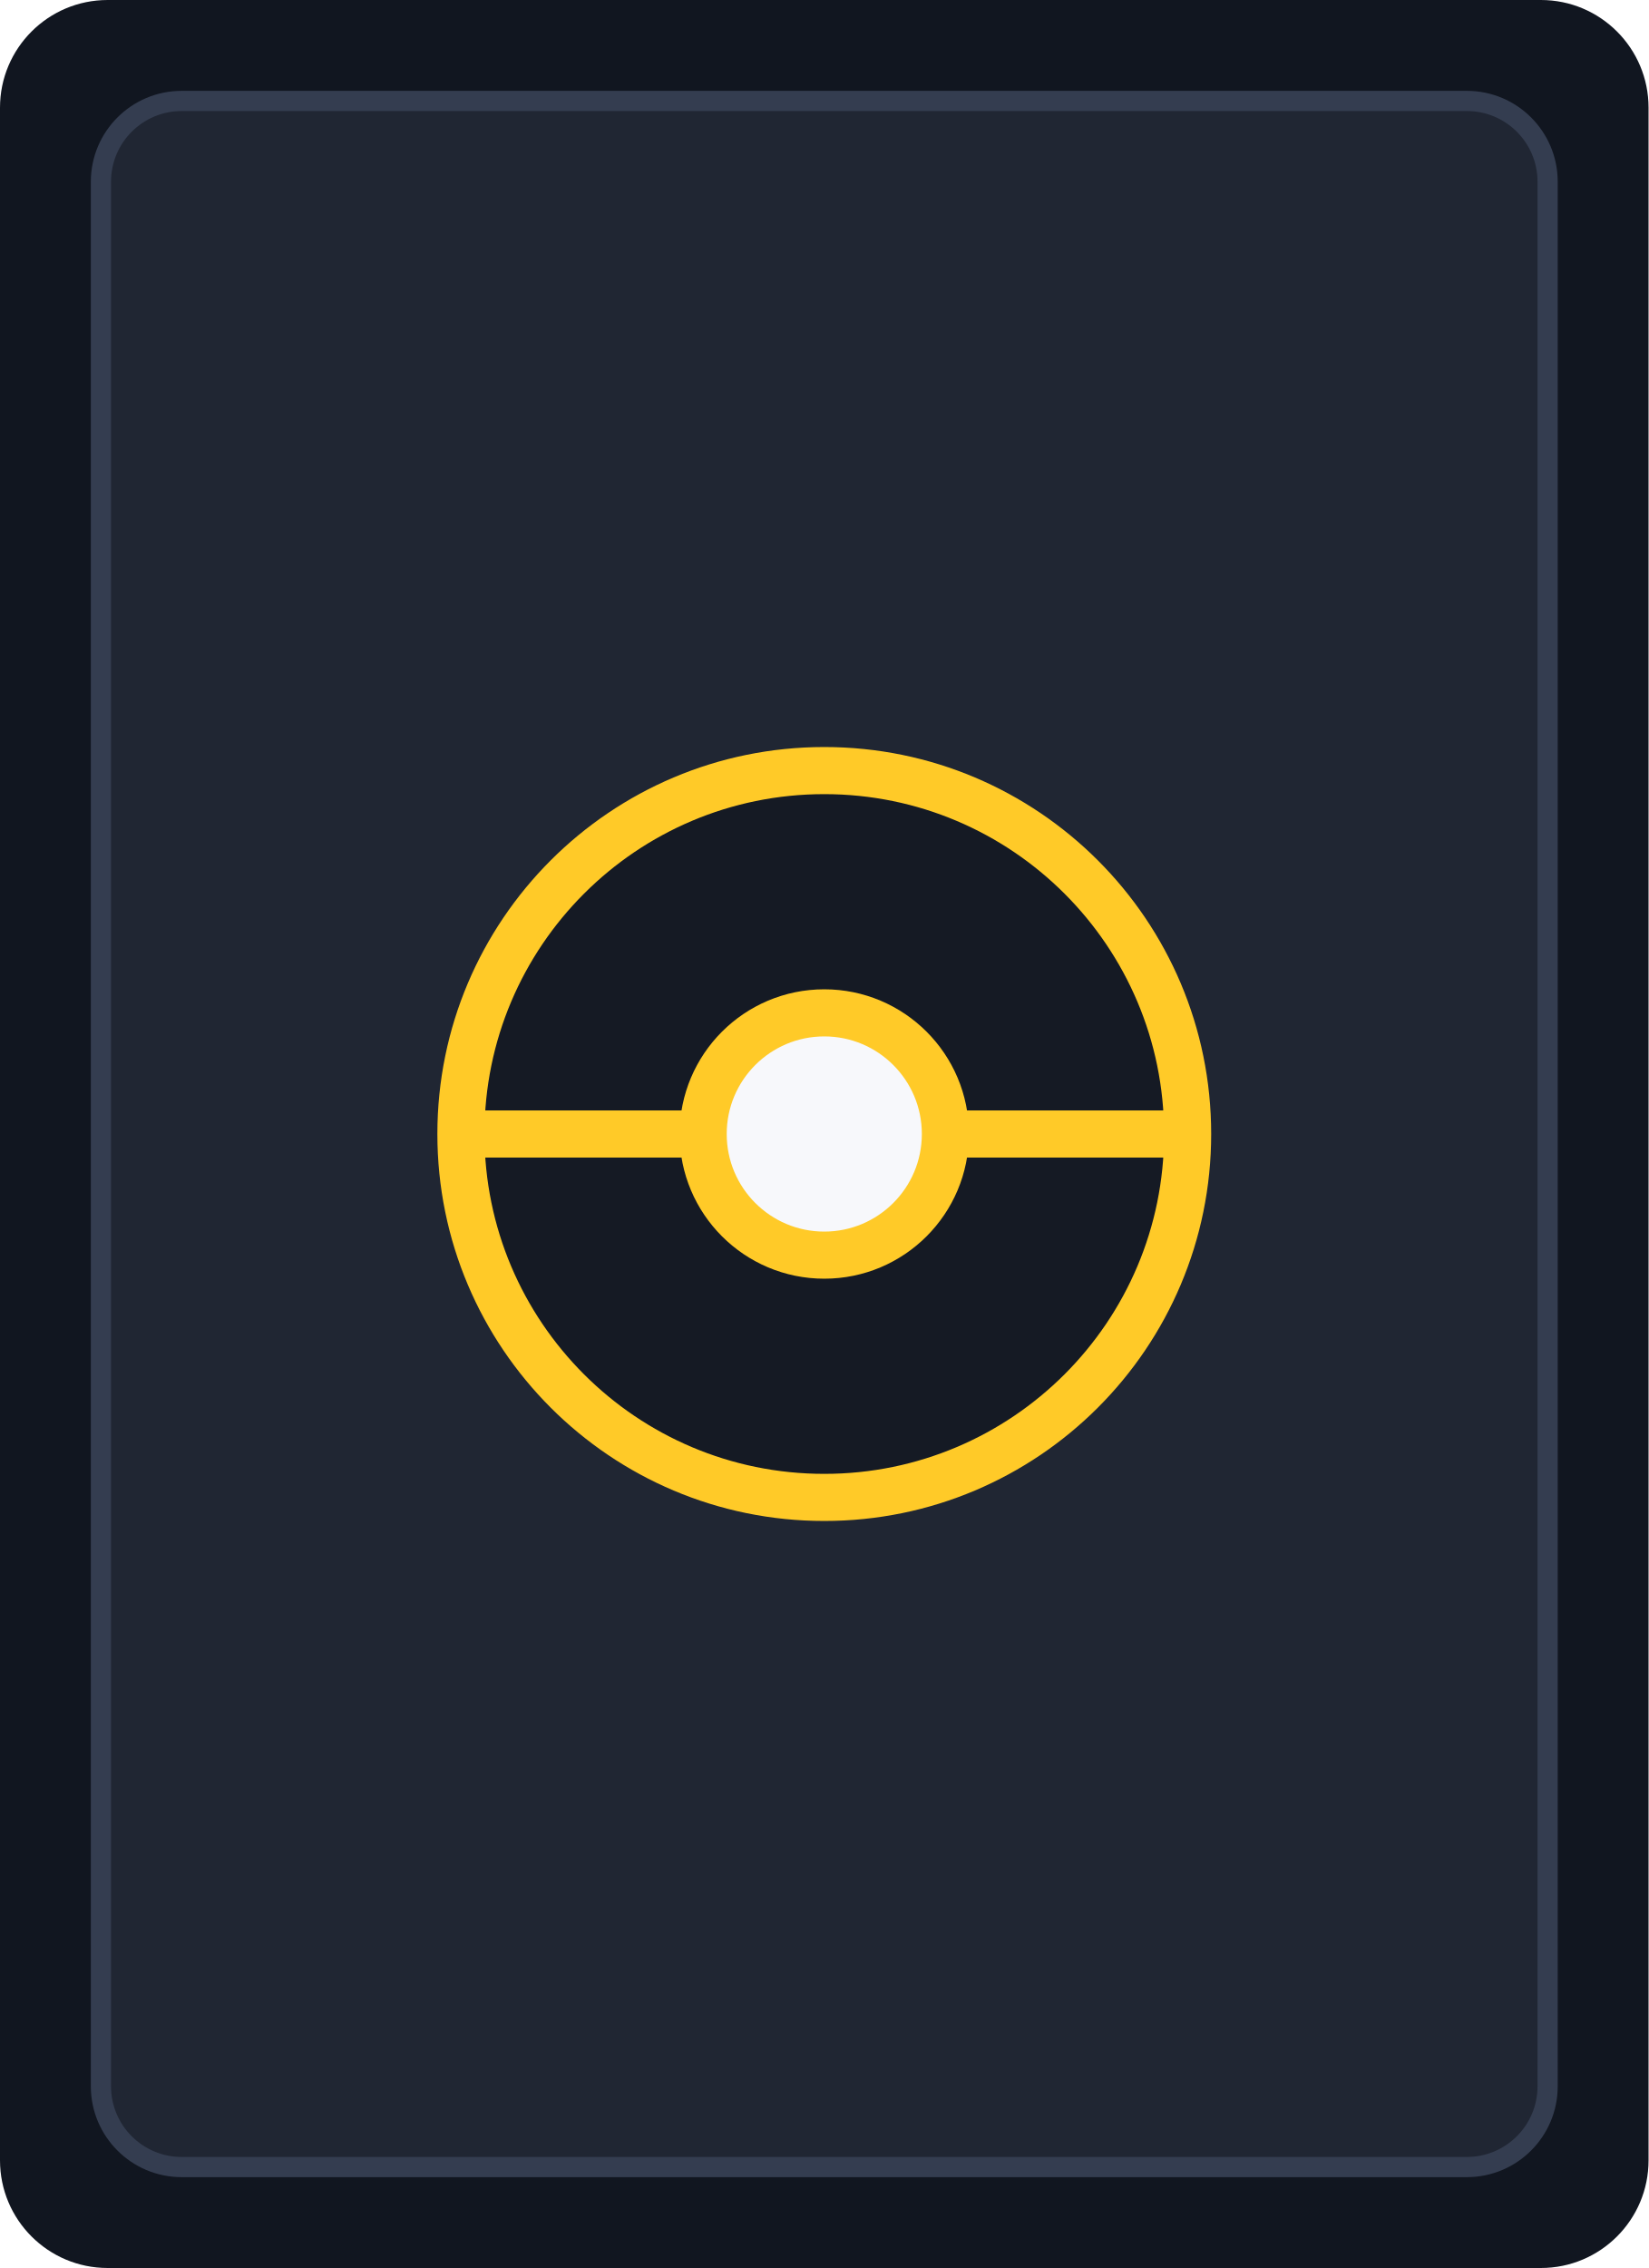
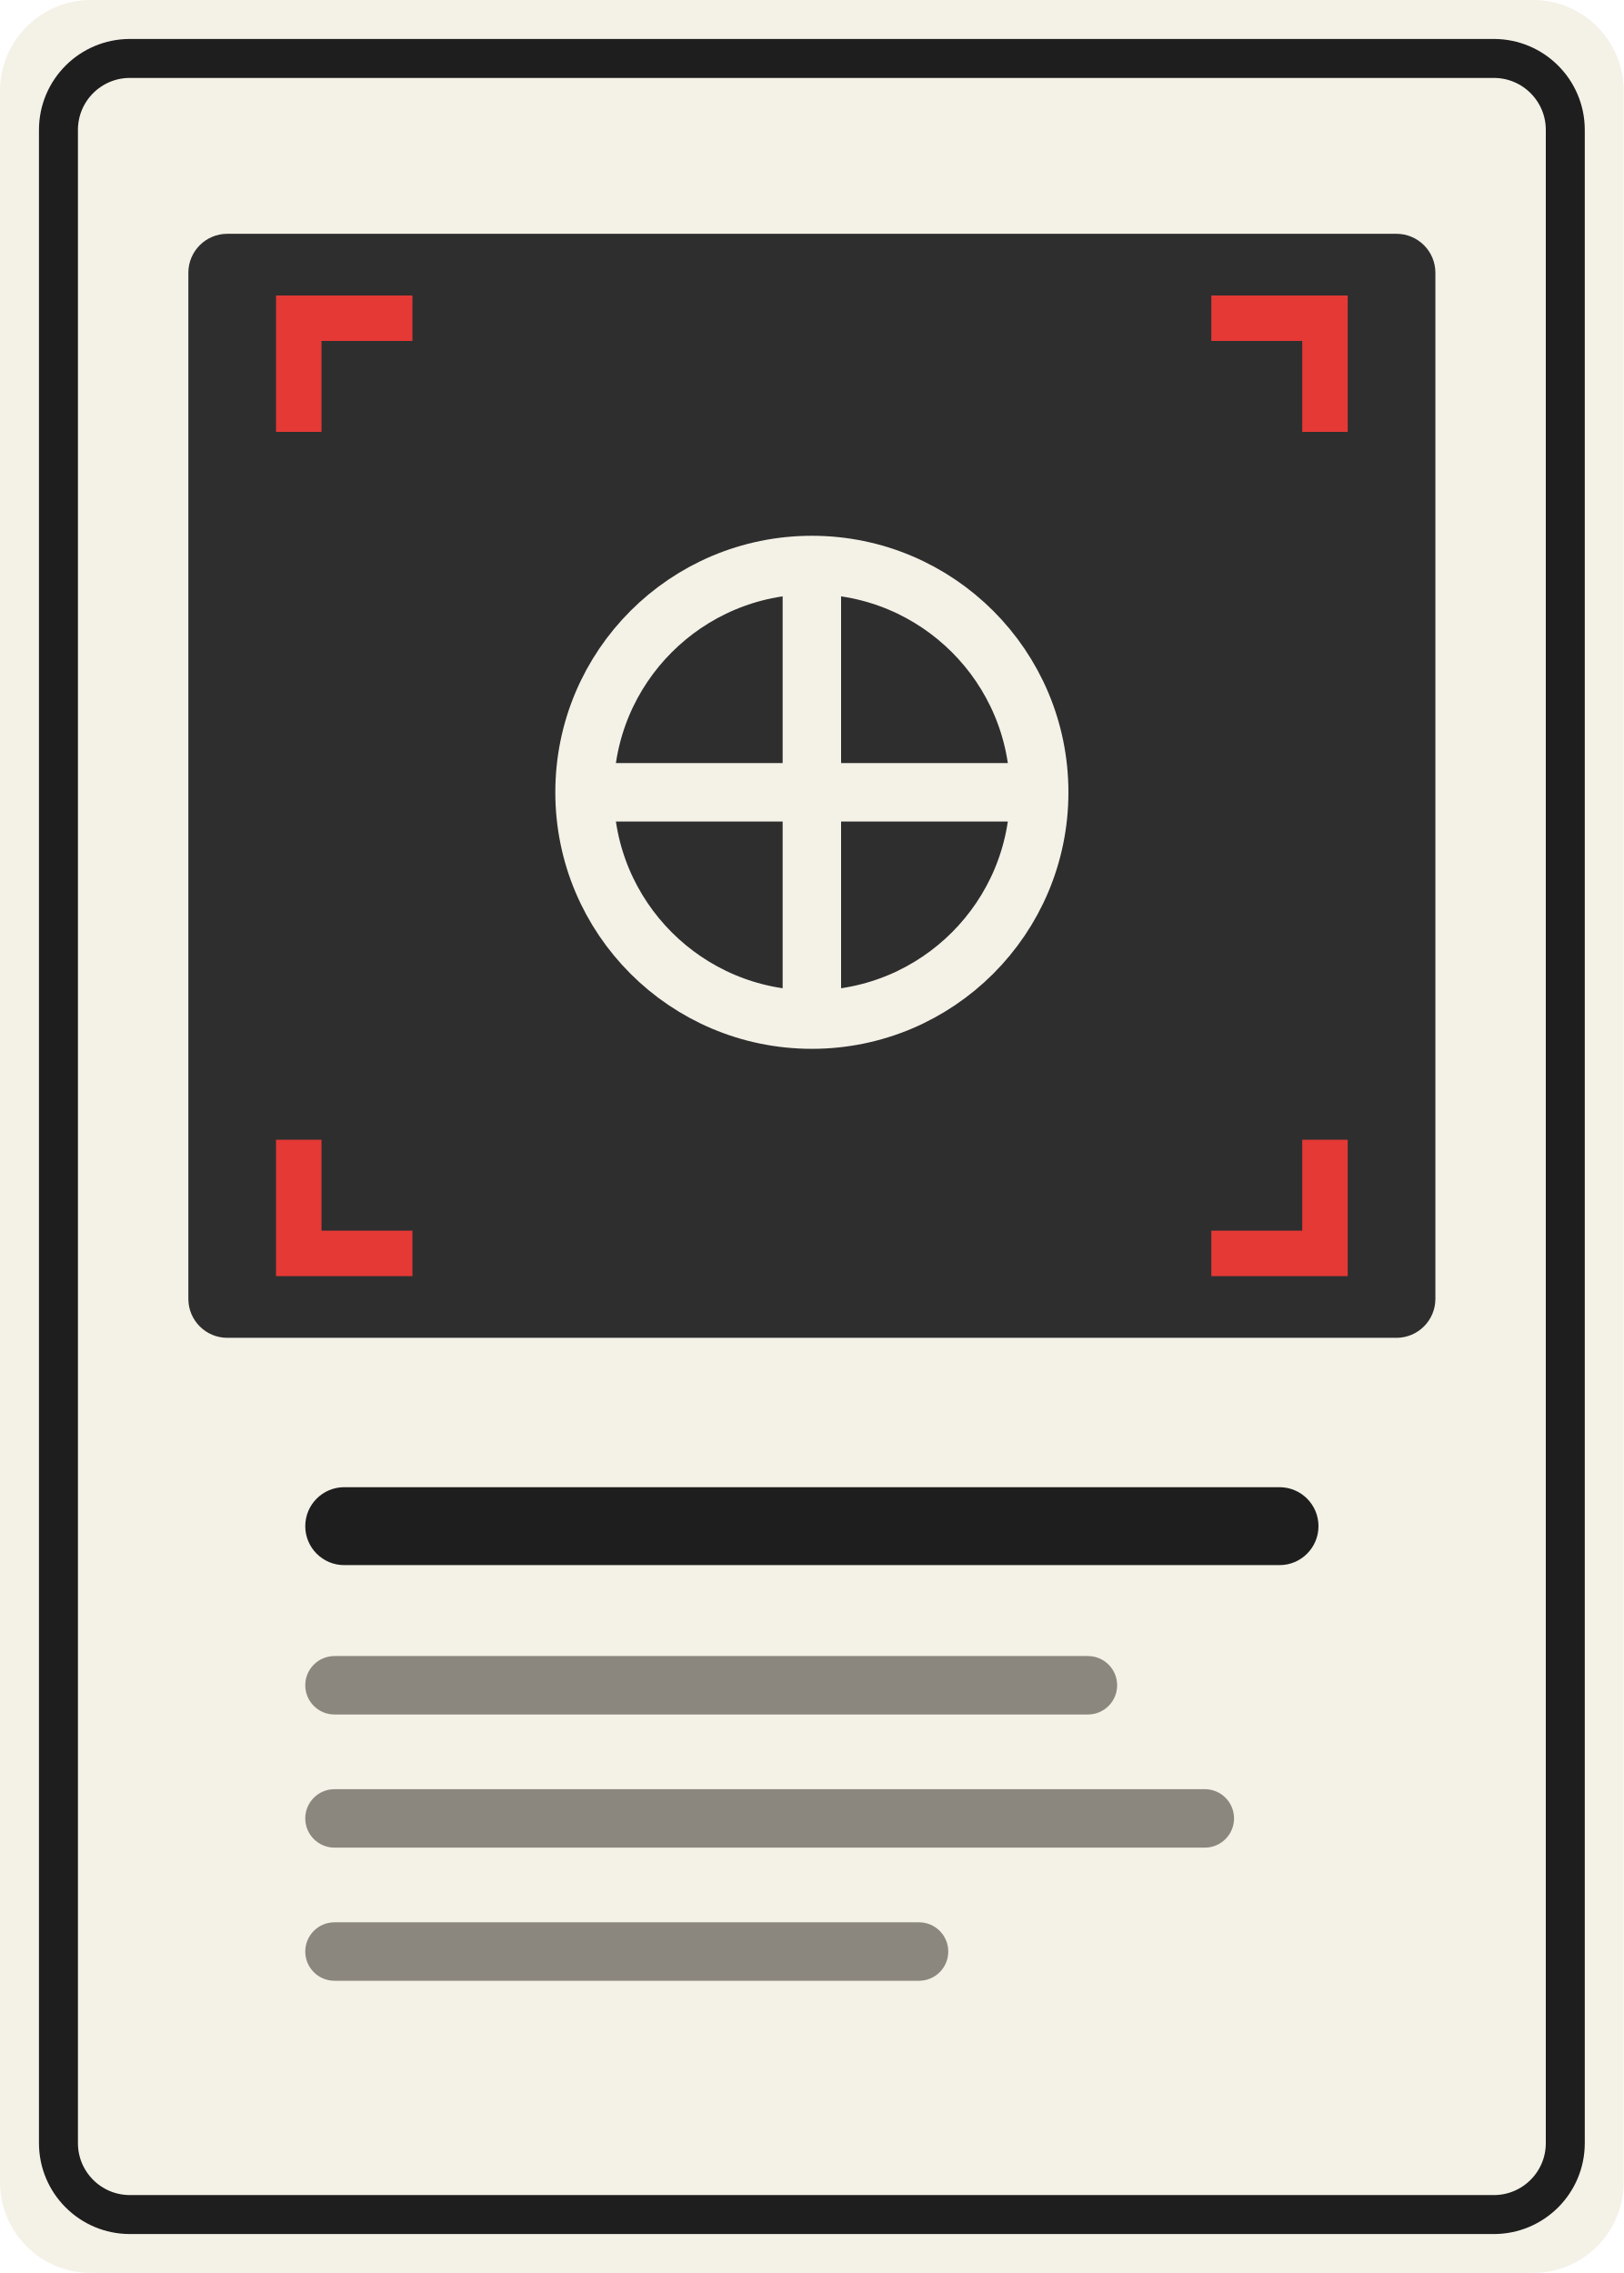
- <svg xmlns="http://www.w3.org/2000/svg" viewBox="0 0 245 337">
-   <rect width="245" height="337" rx="16" fill="#111620" />
-   <rect x="15" y="15" width="215" height="307" rx="12" fill="#202633" stroke="#343d50" stroke-width="3" />
-   <circle cx="122.5" cy="168.5" r="54" fill="#151a24" stroke="#ffca28" stroke-width="7" />
-   <path d="M70 168.5h105" stroke="#ffca28" stroke-width="7" />
-   <circle cx="122.5" cy="168.5" r="18" fill="#f7f8fb" stroke="#ffca28" stroke-width="7" />
+ <svg xmlns="http://www.w3.org/2000/svg" viewBox="0 0 500 700">
+   <rect width="500" height="700" rx="28" fill="#f4f1e7" />
+   <rect x="18" y="18" width="464" height="664" rx="22" fill="none" stroke="#1e1e1e" stroke-width="12" />
+   <rect x="58" y="72" width="384" height="340" rx="12" fill="#2e2e2e" />
+   <path d="M92 133v-35h35M373 98h35v35M408 351v35h-35M127 386H92v-35" fill="none" stroke="#e53935" stroke-width="14" />
+   <rect x="94" y="458" width="312" height="24" rx="12" fill="#1e1e1e" />
+   <rect x="94" y="510" width="250" height="18" rx="9" fill="#8b867e" />
+   <rect x="94" y="551" width="286" height="18" rx="9" fill="#8b867e" />
+   <rect x="94" y="592" width="198" height="18" rx="9" fill="#8b867e" />
+   <circle cx="250" cy="244" r="70" fill="none" stroke="#f4f1e7" stroke-width="18" />
+   <path d="M180 244h140M250 174v140" stroke="#f4f1e7" stroke-width="18" />
</svg>
